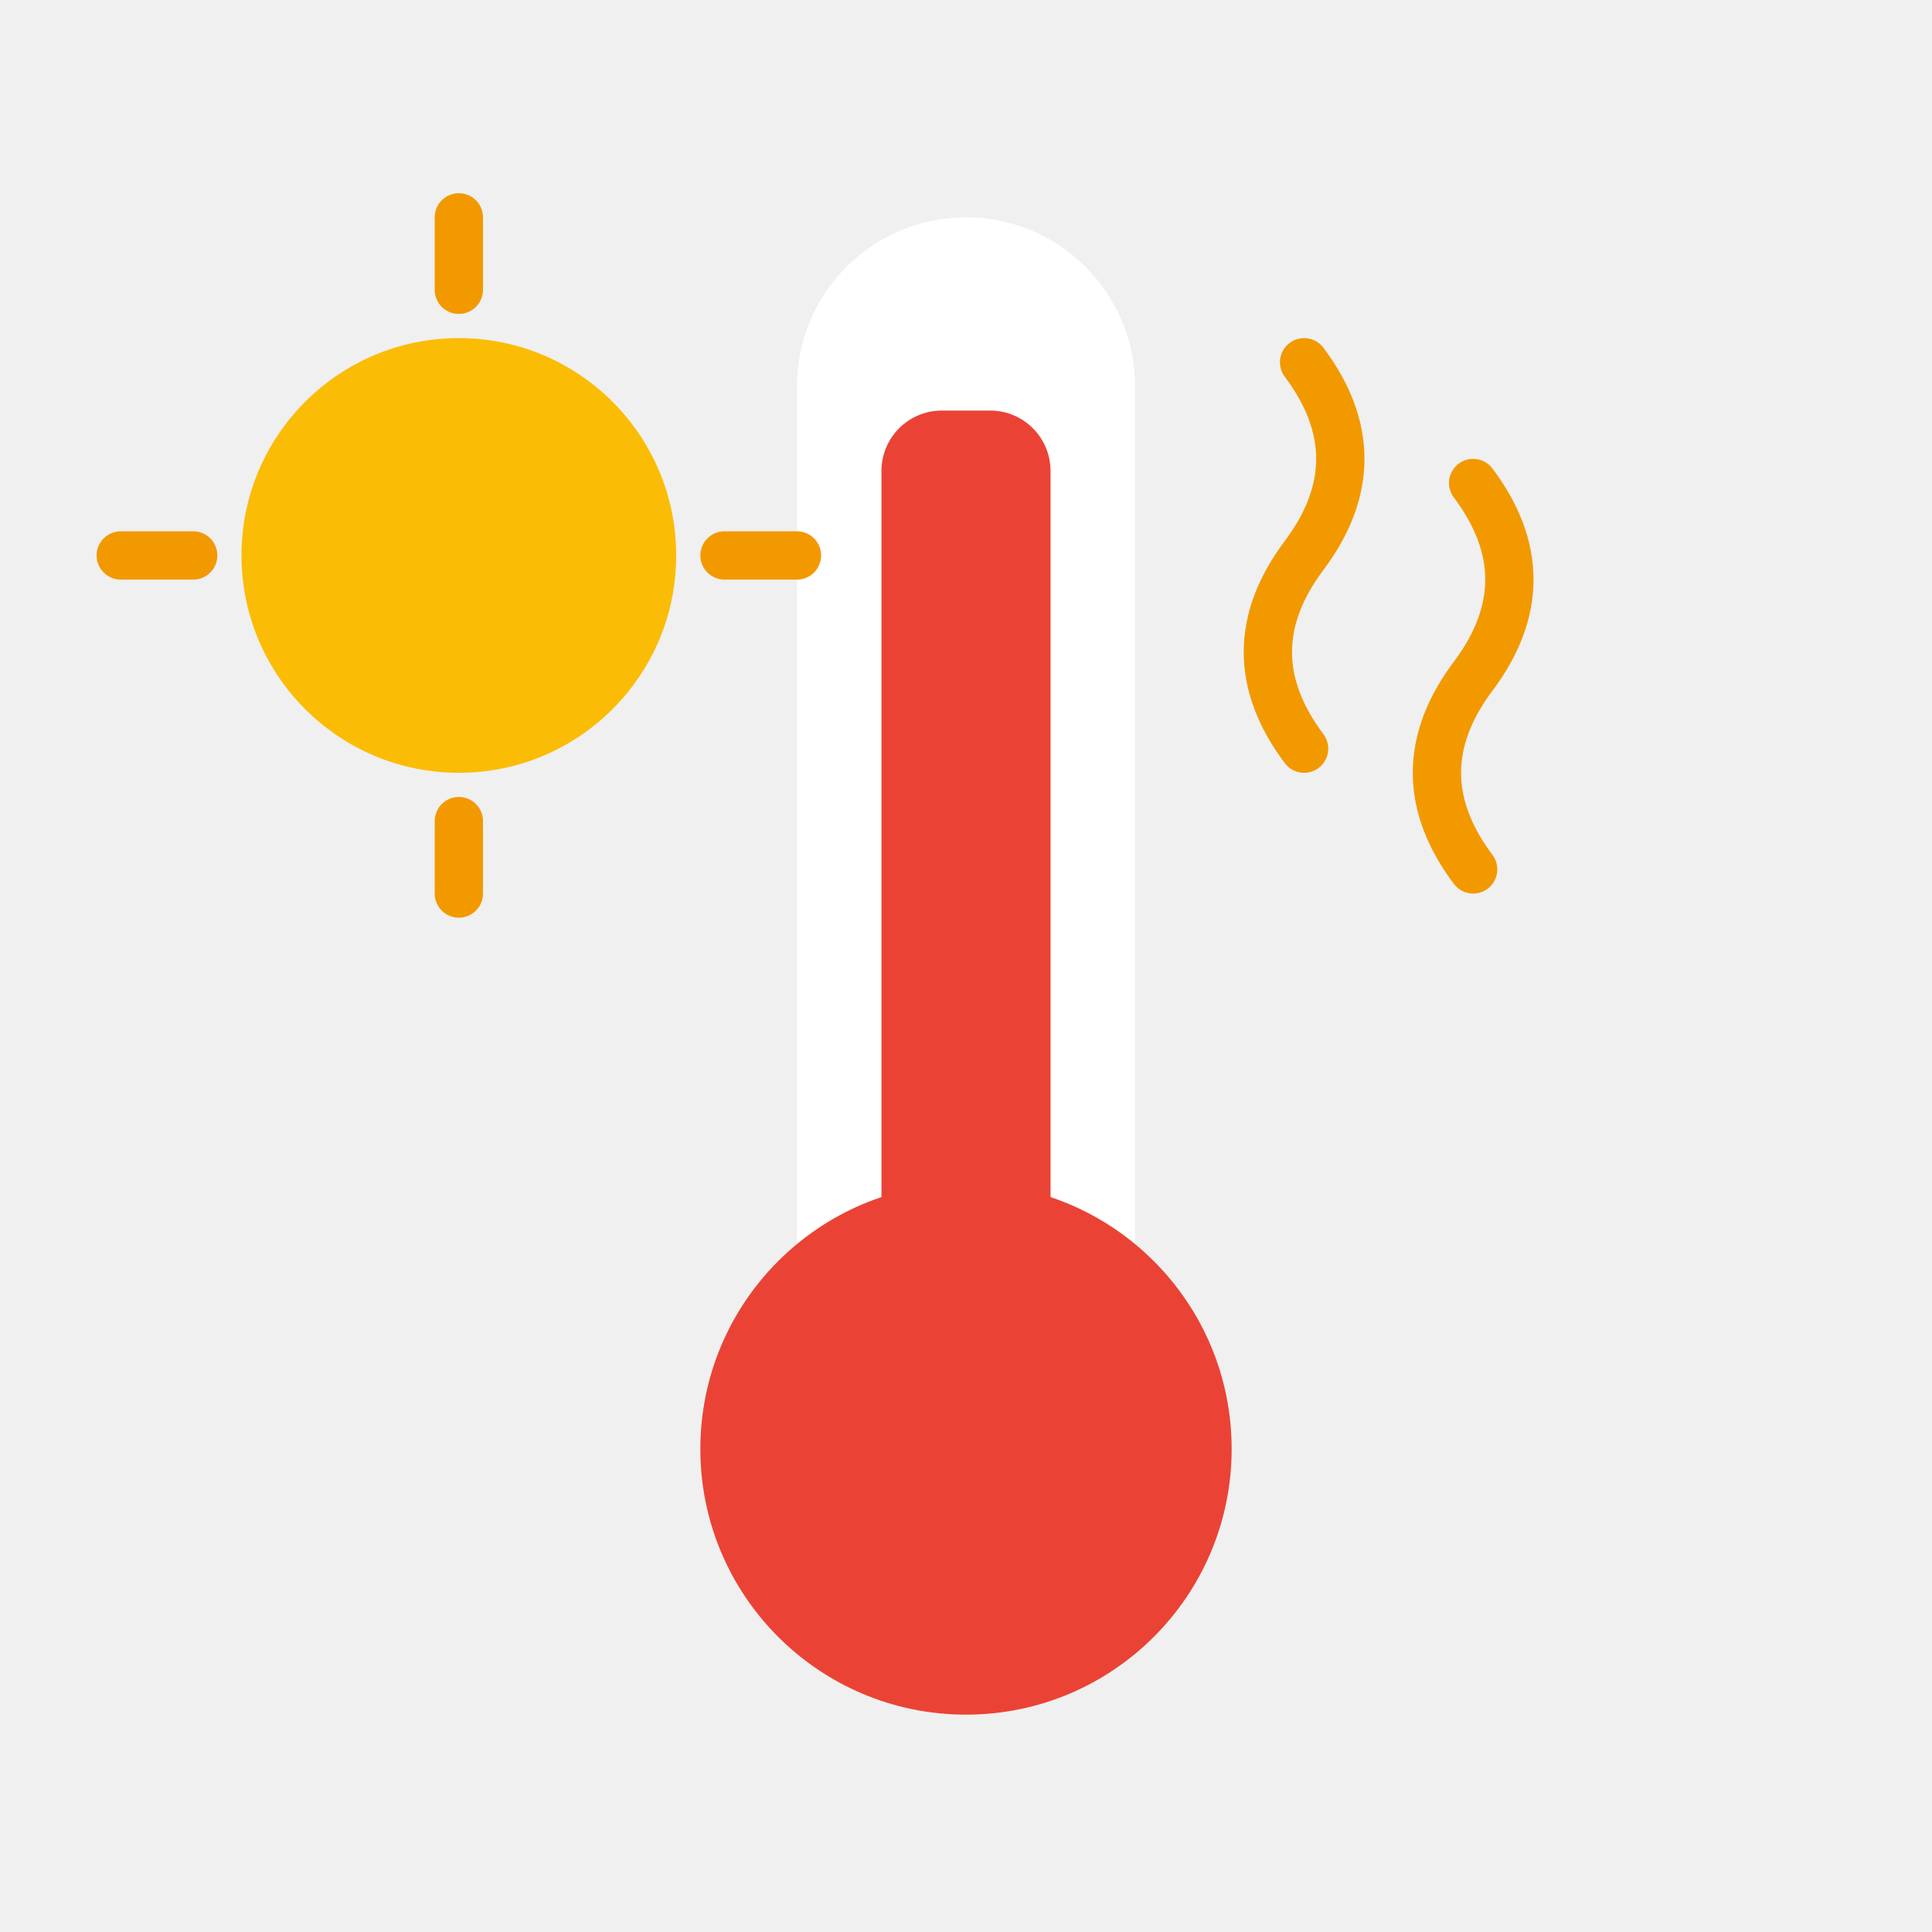
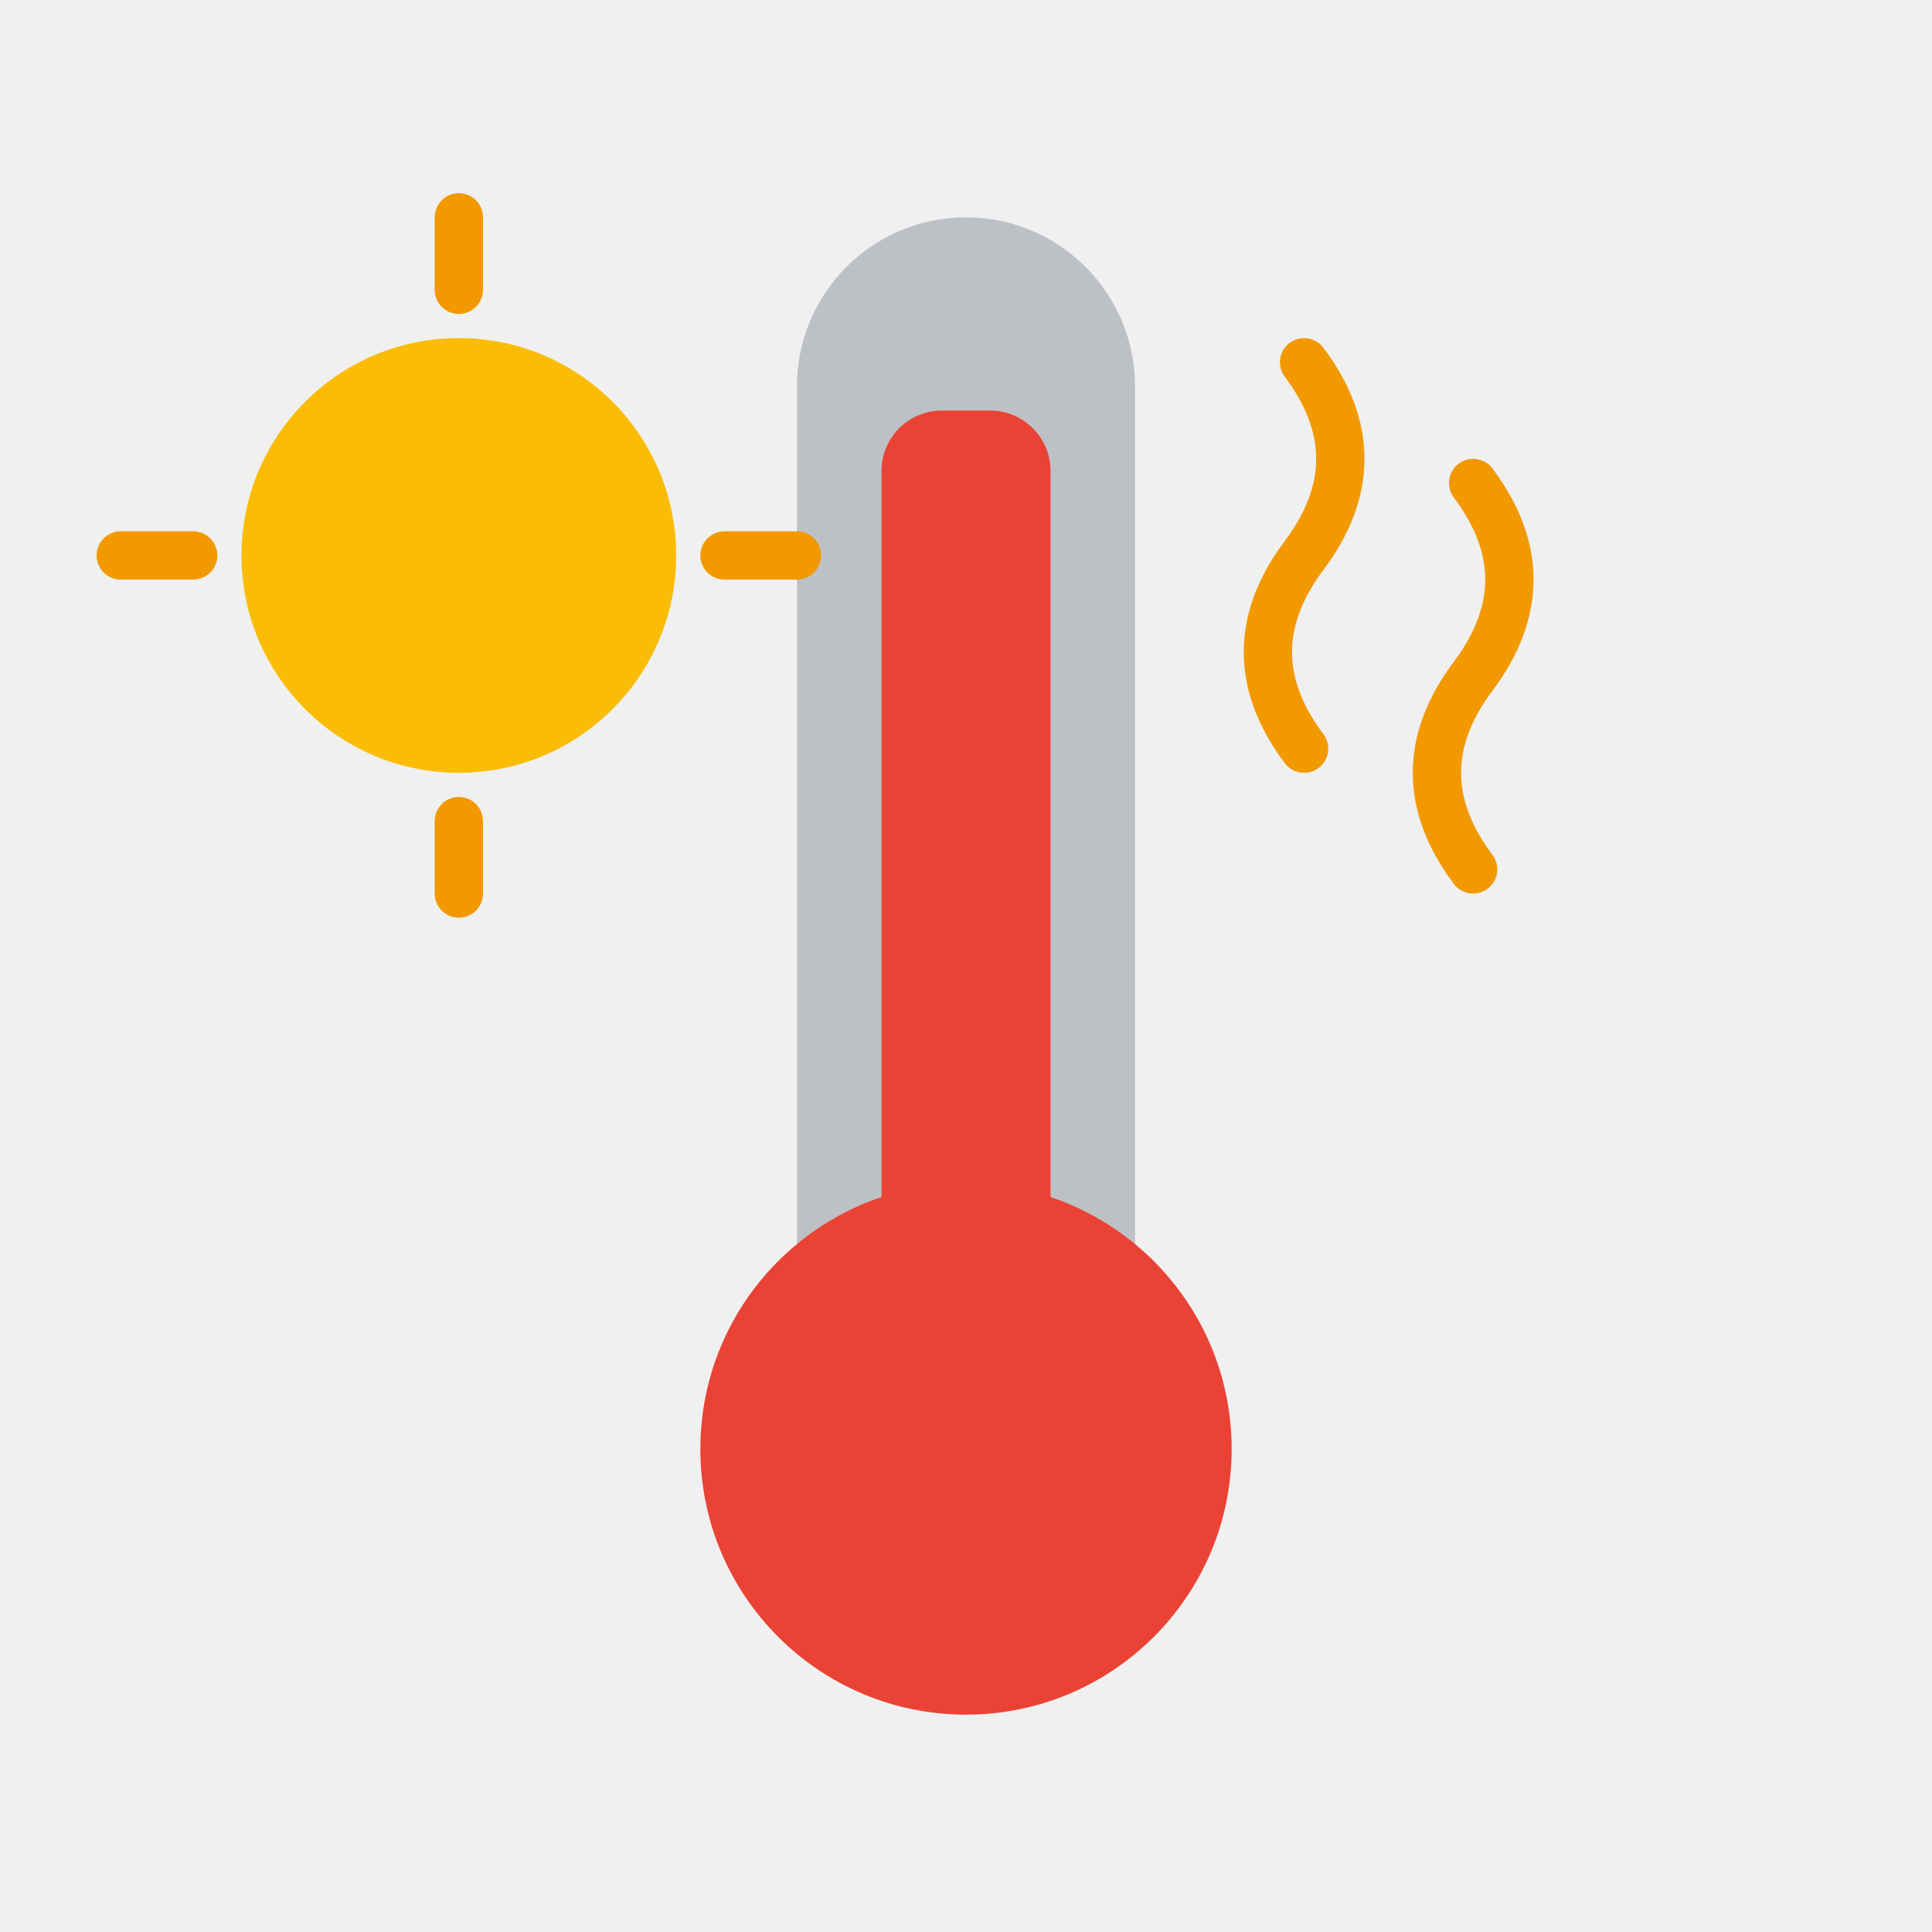
<svg xmlns="http://www.w3.org/2000/svg" viewBox="0 0 160 160">
-   <rect x="66" y="18" width="28" height="100" rx="14" fill="#FFFFFF" />
+   <rect x="66" y="18" width="28" height="100" rx="14" fill="#BDC1C6" />
  <circle cx="80" cy="120" r="22" fill="#EA4335" />
  <rect x="73" y="34" width="14" height="78" rx="5" fill="#EA4335" />
  <path d="M108 30q6 8 0 16t0 16M122 40q6 8 0 16t0 16" fill="none" stroke-width="4" stroke-linecap="round" stroke-linejoin="round" stroke="#F29900" />
  <circle cx="38" cy="46" r="18" fill="#FBBC05" />
  <path d="M38 18v6M38 68v6M10 46h6M60 46h6" fill="none" stroke-width="4" stroke-linecap="round" stroke-linejoin="round" stroke="#F29900" />
</svg>
